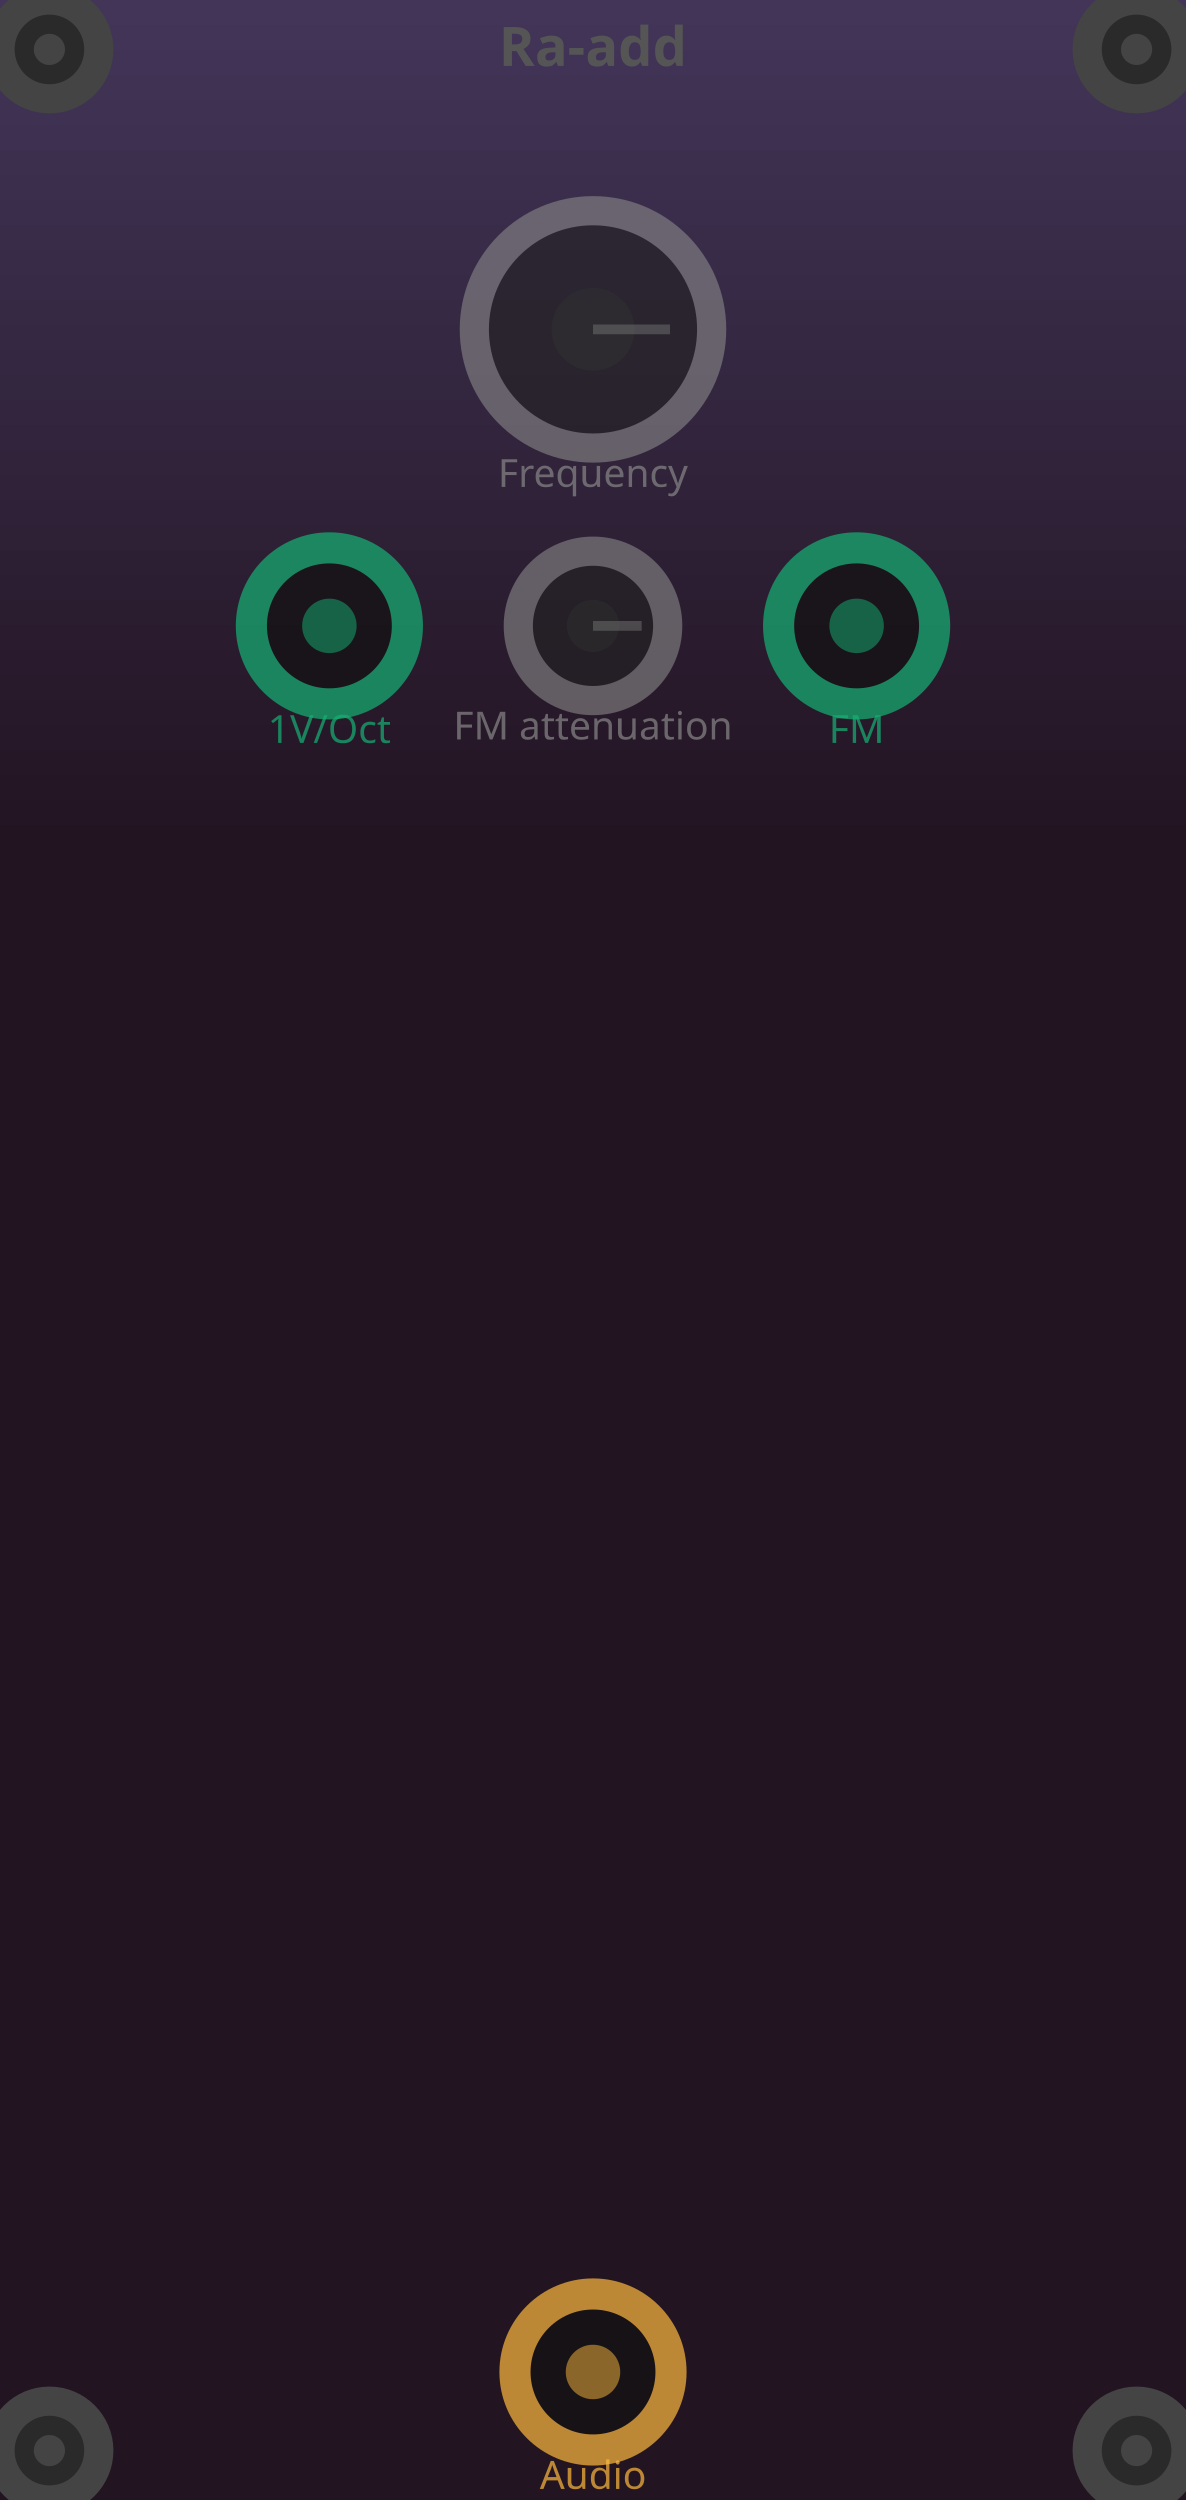
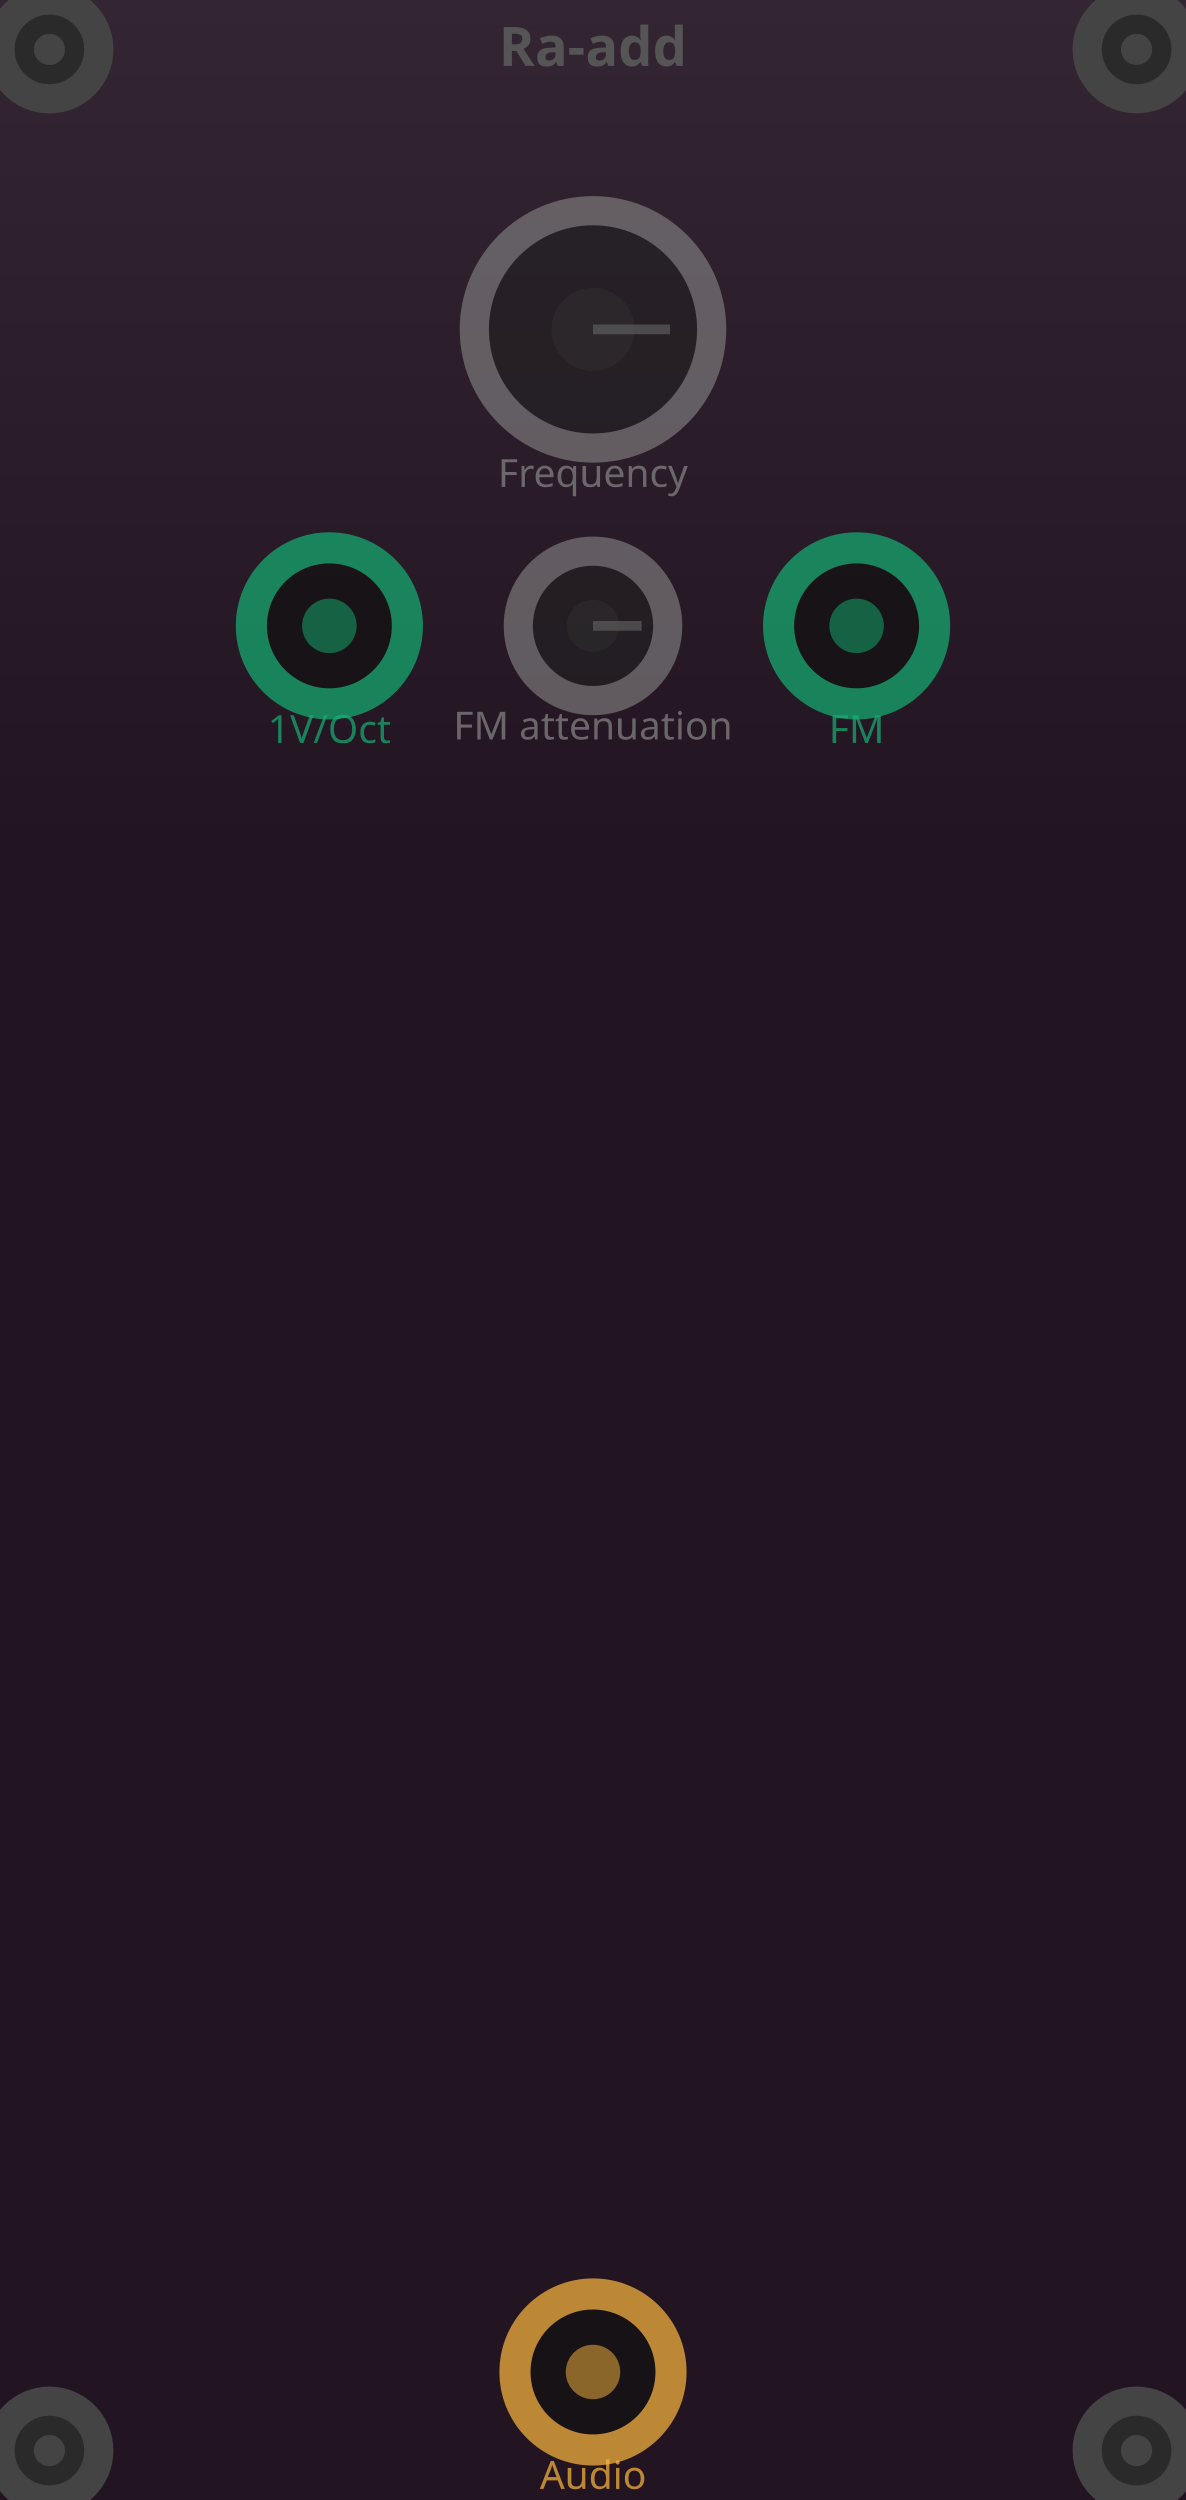
<svg xmlns="http://www.w3.org/2000/svg" viewBox="0 0 60.96 128.5" width="60.96mm" height="128.5mm">
  <rect x="0.3" y="0.3" width="60.36" height="127.9" fill="none" stroke="#333" stroke-width="1.5" />
-   <rect x="0" y="0.000" width="60.96" height="1.295" fill="#423558" />
-   <rect x="0" y="1.285" width="60.96" height="1.295" fill="#413456" />
-   <rect x="0" y="2.570" width="60.96" height="1.295" fill="#403355" />
-   <rect x="0" y="3.855" width="60.96" height="1.295" fill="#3f3253" />
-   <rect x="0" y="5.140" width="60.96" height="1.295" fill="#3e3151" />
-   <rect x="0" y="6.425" width="60.96" height="1.295" fill="#3d3050" />
-   <rect x="0" y="7.710" width="60.96" height="1.295" fill="#3c2f4e" />
-   <rect x="0" y="8.995" width="60.96" height="1.295" fill="#3b2e4c" />
-   <rect x="0" y="10.280" width="60.96" height="1.295" fill="#3a2d4b" />
-   <rect x="0" y="11.565" width="60.96" height="1.295" fill="#392c49" />
-   <rect x="0" y="12.850" width="60.96" height="1.295" fill="#382b47" />
-   <rect x="0" y="14.135" width="60.96" height="1.295" fill="#372a46" />
-   <rect x="0" y="15.420" width="60.96" height="1.295" fill="#362944" />
-   <rect x="0" y="16.705" width="60.96" height="1.295" fill="#352842" />
-   <rect x="0" y="17.990" width="60.96" height="1.295" fill="#342741" />
-   <rect x="0" y="19.275" width="60.96" height="1.295" fill="#33263f" />
-   <rect x="0" y="20.560" width="60.96" height="1.295" fill="#32253d" />
-   <rect x="0" y="21.845" width="60.96" height="1.295" fill="#32243c" />
-   <rect x="0" y="23.130" width="60.96" height="1.295" fill="#31233a" />
-   <rect x="0" y="24.415" width="60.96" height="1.295" fill="#302238" />
-   <rect x="0" y="25.700" width="60.96" height="1.295" fill="#2f2137" />
-   <rect x="0" y="26.985" width="60.96" height="1.295" fill="#2e2035" />
-   <rect x="0" y="28.270" width="60.96" height="1.295" fill="#2d1f33" />
-   <rect x="0" y="29.555" width="60.96" height="1.295" fill="#2c1e32" />
-   <rect x="0" y="30.840" width="60.96" height="1.295" fill="#2b1d30" />
-   <rect x="0" y="32.125" width="60.96" height="1.295" fill="#2a1c2e" />
-   <rect x="0" y="33.410" width="60.96" height="1.295" fill="#291b2d" />
-   <rect x="0" y="34.695" width="60.96" height="1.295" fill="#281a2b" />
-   <rect x="0" y="35.980" width="60.96" height="1.295" fill="#271929" />
-   <rect x="0" y="37.265" width="60.96" height="1.295" fill="#261828" />
-   <rect x="0" y="38.550" width="60.96" height="1.295" fill="#251726" />
-   <rect x="0" y="39.835" width="60.96" height="1.295" fill="#241624" />
-   <rect x="0" y="41.120" width="60.96" height="1.295" fill="#231523" />
+   <rect x="0" y="0.000" width="60.96" height="1.295" fill="#332532" />
+   <rect x="0" y="1.285" width="60.96" height="1.295" fill="#322431" />
+   <rect x="0" y="2.570" width="60.96" height="1.295" fill="#322431" />
+   <rect x="0" y="3.855" width="60.96" height="1.295" fill="#312330" />
+   <rect x="0" y="5.140" width="60.96" height="1.295" fill="#312330" />
+   <rect x="0" y="6.425" width="60.96" height="1.295" fill="#30222f" />
+   <rect x="0" y="7.710" width="60.96" height="1.295" fill="#30222f" />
+   <rect x="0" y="8.995" width="60.96" height="1.295" fill="#2f212e" />
+   <rect x="0" y="10.280" width="60.96" height="1.295" fill="#2f212e" />
+   <rect x="0" y="11.565" width="60.96" height="1.295" fill="#2e202d" />
+   <rect x="0" y="12.850" width="60.96" height="1.295" fill="#2e202d" />
+   <rect x="0" y="14.135" width="60.96" height="1.295" fill="#2d1f2c" />
+   <rect x="0" y="15.420" width="60.96" height="1.295" fill="#2d1f2c" />
+   <rect x="0" y="16.705" width="60.96" height="1.295" fill="#2c1e2b" />
+   <rect x="0" y="17.990" width="60.96" height="1.295" fill="#2c1e2b" />
+   <rect x="0" y="19.275" width="60.96" height="1.295" fill="#2b1d2a" />
+   <rect x="0" y="20.560" width="60.96" height="1.295" fill="#2b1d2a" />
+   <rect x="0" y="21.845" width="60.96" height="1.295" fill="#2a1c29" />
+   <rect x="0" y="23.130" width="60.96" height="1.295" fill="#2a1c29" />
+   <rect x="0" y="24.415" width="60.96" height="1.295" fill="#291b28" />
+   <rect x="0" y="25.700" width="60.96" height="1.295" fill="#291b28" />
+   <rect x="0" y="26.985" width="60.96" height="1.295" fill="#281a27" />
+   <rect x="0" y="28.270" width="60.96" height="1.295" fill="#281a27" />
+   <rect x="0" y="29.555" width="60.96" height="1.295" fill="#271926" />
+   <rect x="0" y="30.840" width="60.96" height="1.295" fill="#271926" />
+   <rect x="0" y="32.125" width="60.96" height="1.295" fill="#261825" />
+   <rect x="0" y="33.410" width="60.96" height="1.295" fill="#261825" />
+   <rect x="0" y="34.695" width="60.96" height="1.295" fill="#251724" />
+   <rect x="0" y="35.980" width="60.96" height="1.295" fill="#251724" />
+   <rect x="0" y="37.265" width="60.96" height="1.295" fill="#241623" />
+   <rect x="0" y="38.550" width="60.96" height="1.295" fill="#241623" />
+   <rect x="0" y="39.835" width="60.96" height="1.295" fill="#231522" />
+   <rect x="0" y="41.120" width="60.96" height="1.295" fill="#231522" />
  <rect x="0" y="42.405" width="60.96" height="1.295" fill="#221421" />
  <rect x="0" y="43.690" width="60.96" height="1.295" fill="#221421" />
  <rect x="0" y="44.975" width="60.96" height="1.295" fill="#221421" />
  <rect x="0" y="46.260" width="60.96" height="1.295" fill="#221421" />
  <rect x="0" y="47.545" width="60.96" height="1.295" fill="#221421" />
  <rect x="0" y="48.830" width="60.96" height="1.295" fill="#221421" />
  <rect x="0" y="50.115" width="60.96" height="1.295" fill="#221421" />
  <rect x="0" y="51.400" width="60.96" height="1.295" fill="#221421" />
  <rect x="0" y="52.685" width="60.96" height="1.295" fill="#221421" />
  <rect x="0" y="53.970" width="60.96" height="1.295" fill="#221421" />
  <rect x="0" y="55.255" width="60.96" height="1.295" fill="#221421" />
  <rect x="0" y="56.540" width="60.96" height="1.295" fill="#221421" />
  <rect x="0" y="57.825" width="60.96" height="1.295" fill="#221421" />
  <rect x="0" y="59.110" width="60.96" height="1.295" fill="#221421" />
  <rect x="0" y="60.395" width="60.96" height="1.295" fill="#221421" />
  <rect x="0" y="61.680" width="60.96" height="1.295" fill="#221421" />
  <rect x="0" y="62.965" width="60.96" height="1.295" fill="#221421" />
  <rect x="0" y="64.250" width="60.96" height="1.295" fill="#221421" />
  <rect x="0" y="65.535" width="60.96" height="1.295" fill="#221421" />
  <rect x="0" y="66.820" width="60.96" height="1.295" fill="#221421" />
  <rect x="0" y="68.105" width="60.96" height="1.295" fill="#221421" />
  <rect x="0" y="69.390" width="60.96" height="1.295" fill="#221421" />
  <rect x="0" y="70.675" width="60.96" height="1.295" fill="#221421" />
  <rect x="0" y="71.960" width="60.96" height="1.295" fill="#221421" />
  <rect x="0" y="73.245" width="60.96" height="1.295" fill="#221421" />
  <rect x="0" y="74.530" width="60.96" height="1.295" fill="#221421" />
  <rect x="0" y="75.815" width="60.96" height="1.295" fill="#221421" />
  <rect x="0" y="77.100" width="60.96" height="1.295" fill="#221421" />
  <rect x="0" y="78.385" width="60.96" height="1.295" fill="#221421" />
  <rect x="0" y="79.670" width="60.96" height="1.295" fill="#221421" />
  <rect x="0" y="80.955" width="60.96" height="1.295" fill="#221421" />
  <rect x="0" y="82.240" width="60.96" height="1.295" fill="#221421" />
  <rect x="0" y="83.525" width="60.96" height="1.295" fill="#221421" />
  <rect x="0" y="84.810" width="60.96" height="1.295" fill="#221421" />
  <rect x="0" y="86.095" width="60.96" height="1.295" fill="#221421" />
  <rect x="0" y="87.380" width="60.96" height="1.295" fill="#221421" />
  <rect x="0" y="88.665" width="60.96" height="1.295" fill="#221421" />
  <rect x="0" y="89.950" width="60.96" height="1.295" fill="#221421" />
  <rect x="0" y="91.235" width="60.96" height="1.295" fill="#221421" />
  <rect x="0" y="92.520" width="60.96" height="1.295" fill="#221421" />
  <rect x="0" y="93.805" width="60.96" height="1.295" fill="#221421" />
  <rect x="0" y="95.090" width="60.96" height="1.295" fill="#221421" />
  <rect x="0" y="96.375" width="60.96" height="1.295" fill="#221421" />
  <rect x="0" y="97.660" width="60.96" height="1.295" fill="#221421" />
  <rect x="0" y="98.945" width="60.96" height="1.295" fill="#221421" />
  <rect x="0" y="100.230" width="60.96" height="1.295" fill="#221421" />
  <rect x="0" y="101.515" width="60.96" height="1.295" fill="#221421" />
  <rect x="0" y="102.800" width="60.96" height="1.295" fill="#221421" />
  <rect x="0" y="104.085" width="60.96" height="1.295" fill="#221421" />
  <rect x="0" y="105.370" width="60.96" height="1.295" fill="#221421" />
  <rect x="0" y="106.655" width="60.96" height="1.295" fill="#221421" />
  <rect x="0" y="107.940" width="60.96" height="1.295" fill="#221421" />
  <rect x="0" y="109.225" width="60.96" height="1.295" fill="#221421" />
  <rect x="0" y="110.510" width="60.96" height="1.295" fill="#221421" />
  <rect x="0" y="111.795" width="60.96" height="1.295" fill="#221421" />
  <rect x="0" y="113.080" width="60.96" height="1.295" fill="#221421" />
  <rect x="0" y="114.365" width="60.96" height="1.295" fill="#221421" />
  <rect x="0" y="115.650" width="60.96" height="1.295" fill="#221421" />
  <rect x="0" y="116.935" width="60.96" height="1.295" fill="#221421" />
  <rect x="0" y="118.220" width="60.96" height="1.295" fill="#221421" />
  <rect x="0" y="119.505" width="60.96" height="1.295" fill="#221421" />
  <rect x="0" y="120.790" width="60.96" height="1.295" fill="#221421" />
  <rect x="0" y="122.075" width="60.96" height="1.295" fill="#221421" />
  <rect x="0" y="123.360" width="60.96" height="1.295" fill="#221421" />
  <rect x="0" y="124.645" width="60.96" height="1.295" fill="#221421" />
  <rect x="0" y="125.930" width="60.96" height="1.295" fill="#221421" />
  <rect x="0" y="127.215" width="60.96" height="1.295" fill="#221421" />
  <circle cx="2.54" cy="2.54" r="2.54" fill="#2a2a2a" stroke="#444" stroke-width="1.5" />
  <circle cx="2.54" cy="2.54" r="0.8" fill="#444" />
  <circle cx="2.54" cy="125.96" r="2.54" fill="#2a2a2a" stroke="#444" stroke-width="1.5" />
  <circle cx="2.54" cy="125.96" r="0.8" fill="#444" />
  <circle cx="58.42" cy="2.54" r="2.54" fill="#2a2a2a" stroke="#444" stroke-width="1.5" />
  <circle cx="58.42" cy="2.54" r="0.8" fill="#444" />
  <circle cx="58.42" cy="125.96" r="2.54" fill="#2a2a2a" stroke="#444" stroke-width="1.5" />
  <circle cx="58.42" cy="125.96" r="0.8" fill="#444" />
  <text x="30.48" y="3.39" fill="#555" font-family="sans-serif" font-size="2.8" text-anchor="middle" font-weight="bold">Ra-add</text>
  <circle cx="30.48" cy="16.93" r="6.10" fill="#222" stroke="#888" stroke-width="1.5" opacity="0.6" />
  <circle cx="30.48" cy="16.93" r="2.13" fill="#333" opacity="0.4" />
  <line x1="30.48" y1="16.93" x2="34.44" y2="16.93" stroke="#666" stroke-width="0.5" opacity="0.6" />
  <text x="30.48" y="25.03" fill="#888" font-family="sans-serif" font-size="2.0" text-anchor="middle" opacity="0.7">Frequency</text>
  <circle cx="30.48" cy="32.17" r="3.84" fill="#222" stroke="#888" stroke-width="1.5" opacity="0.6" />
  <circle cx="30.48" cy="32.17" r="1.34" fill="#333" opacity="0.4" />
  <line x1="30.48" y1="32.17" x2="32.98" y2="32.17" stroke="#666" stroke-width="0.5" opacity="0.6" />
  <text x="30.48" y="38.01" fill="#888" font-family="sans-serif" font-size="2.0" text-anchor="middle" opacity="0.7">FM attenuation</text>
  <circle cx="16.93" cy="32.17" r="4.01" fill="#111" stroke="#14B274" stroke-width="1.6" opacity="0.7" />
  <circle cx="16.93" cy="32.17" r="1.40" fill="#14B274" opacity="0.5" />
  <text x="16.93" y="38.19" fill="#14B274" font-family="sans-serif" font-size="2.0" text-anchor="middle" opacity="0.7">1V/Oct</text>
  <circle cx="44.03" cy="32.17" r="4.01" fill="#111" stroke="#14B274" stroke-width="1.6" opacity="0.7" />
  <circle cx="44.03" cy="32.17" r="1.40" fill="#14B274" opacity="0.5" />
  <text x="44.03" y="38.19" fill="#14B274" font-family="sans-serif" font-size="2.0" text-anchor="middle" opacity="0.7">FM</text>
  <circle cx="30.48" cy="121.92" r="4.01" fill="#111" stroke="#FFB93D" stroke-width="1.6" opacity="0.7" />
  <circle cx="30.48" cy="121.92" r="1.40" fill="#FFB93D" opacity="0.5" />
  <text x="30.48" y="127.93" fill="#FFB93D" font-family="sans-serif" font-size="2.0" text-anchor="middle" opacity="0.7">Audio</text>
</svg>
